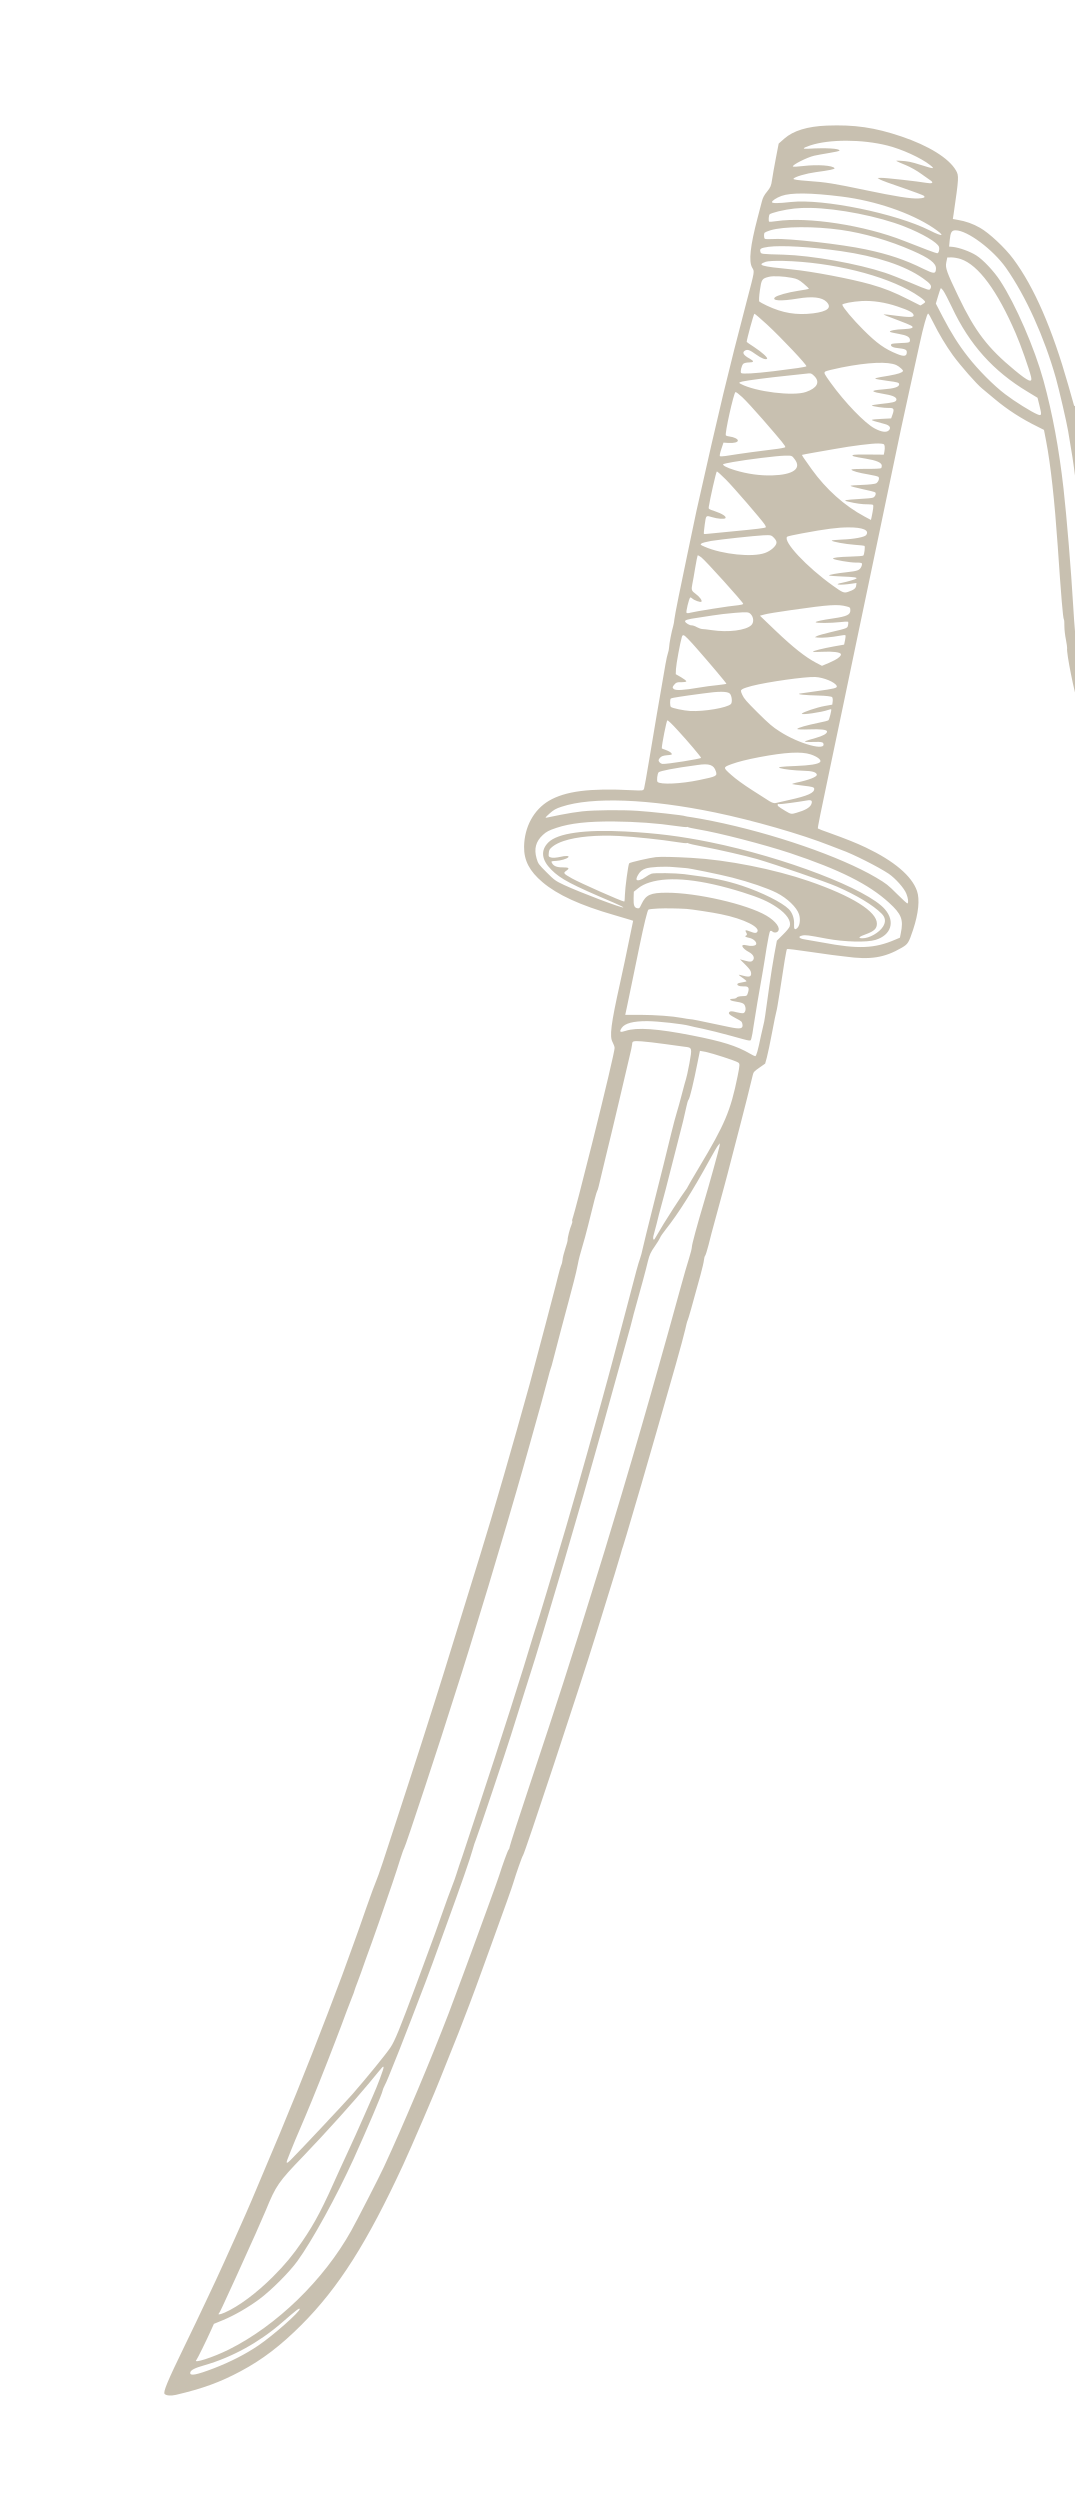
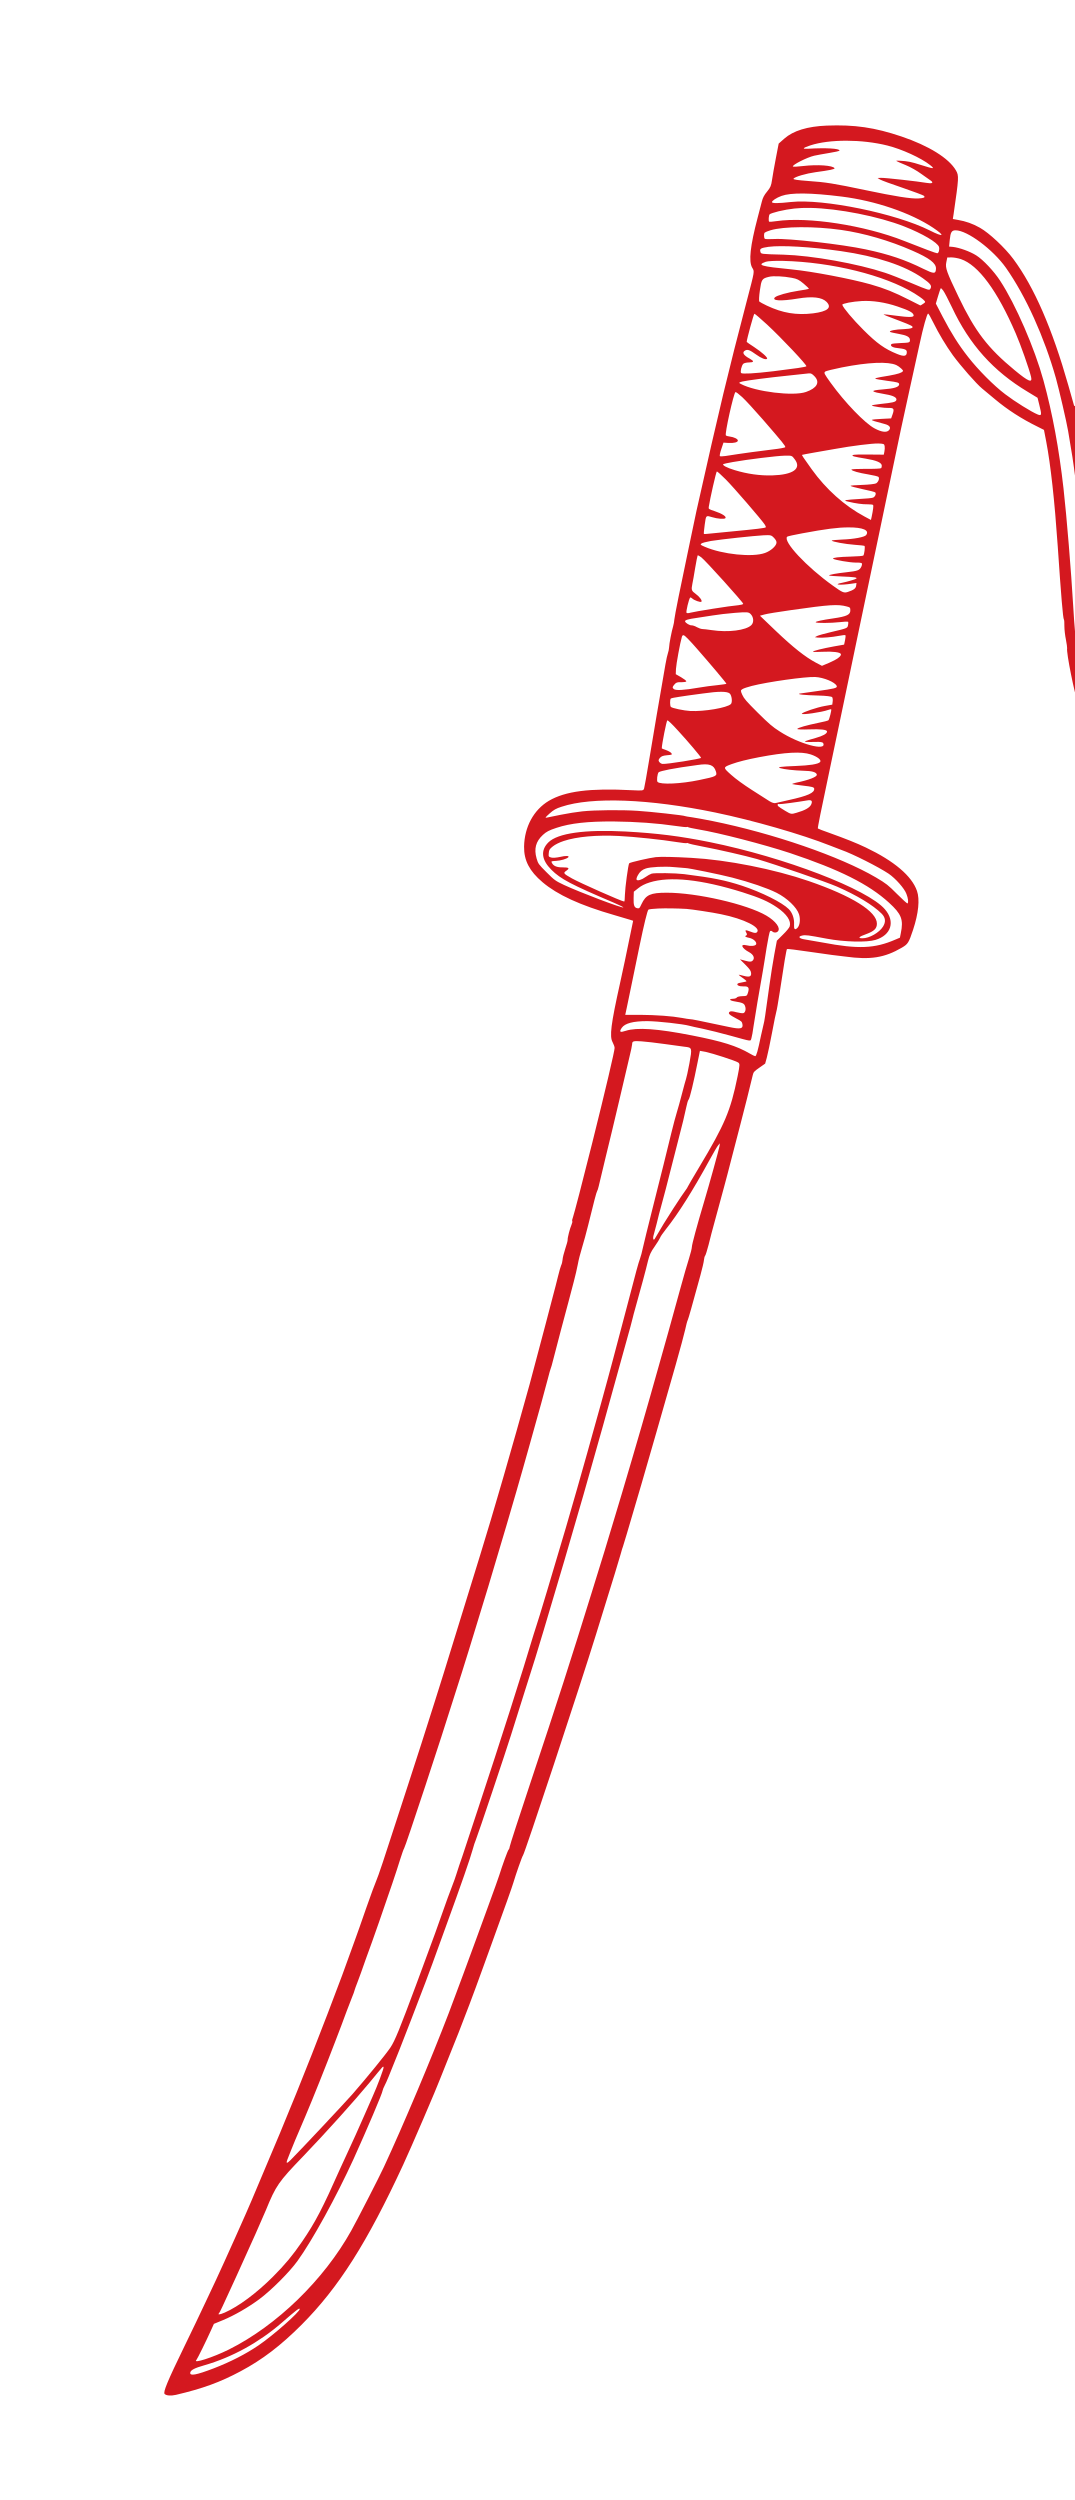
<svg xmlns="http://www.w3.org/2000/svg" version="1.0" viewBox="668 -635 1136 2642" preserveAspectRatio="xMidYMid meet">
  <g transform="rotate(-45, 1235.0, 688.5)">
-     <g transform="translate(0,1377) scale(0.1,-0.1)" fill="#c8c0b0" stroke="none">
+     <g transform="translate(0,1377) scale(0.1,-0.1)" fill="#d4181f" stroke="none">
      <path d="M22315 13273 c-71 -48 -157 -108 -190 -133 -52 -39 -68 -45 -125 -51 -47 -4 -79 -14 -115 -36 -27 -16 -95 -56 -150 -88 -269 -157 -395 -259 -415 -333 -13 -49 4 -37 -295 -212 -688 -403 -974 -578 -1940 -1190 -44 -28 -132 -86 -196 -128 -64 -42 -151 -99 -194 -127 -261 -169 -564 -371 -585 -390 -14 -13 -41 -31 -60 -42 -49 -26 -160 -101 -190 -129 -14 -12 -36 -27 -50 -33 -14 -6 -61 -36 -105 -67 -44 -32 -116 -82 -160 -113 -111 -77 -408 -288 -675 -479 -124 -89 -236 -167 -249 -174 -22 -12 -27 -8 -104 77 -300 333 -505 491 -700 542 -181 46 -378 -12 -528 -157 -105 -102 -143 -224 -128 -404 17 -206 108 -452 291 -783 36 -66 74 -135 82 -151 l16 -31 -178 -117 c-97 -65 -271 -178 -387 -252 -377 -240 -477 -318 -496 -385 -7 -23 -19 -49 -28 -58 -23 -23 -383 -246 -871 -539 -383 -230 -669 -397 -702 -413 -21 -9 -38 -21 -38 -26 0 -5 -15 -14 -32 -21 -39 -15 -129 -68 -143 -85 -5 -6 -43 -28 -84 -48 -41 -21 -87 -48 -102 -62 -16 -13 -38 -27 -50 -30 -12 -4 -60 -31 -108 -60 -47 -29 -129 -77 -181 -107 -52 -31 -174 -102 -270 -158 -153 -90 -374 -218 -565 -328 -144 -82 -766 -431 -880 -492 -44 -23 -138 -75 -210 -115 -234 -130 -676 -365 -1715 -912 -58 -31 -184 -96 -280 -146 -96 -49 -281 -145 -410 -212 -129 -67 -311 -160 -405 -207 -93 -47 -246 -125 -340 -173 -360 -185 -577 -293 -618 -308 -23 -8 -148 -66 -277 -128 -129 -63 -278 -134 -330 -158 -89 -42 -191 -89 -355 -166 -78 -36 -69 -32 -395 -178 -576 -257 -1083 -472 -1680 -712 -140 -56 -266 -108 -280 -114 -77 -33 -695 -269 -865 -330 -27 -10 -140 -50 -250 -90 -110 -40 -328 -117 -485 -171 -385 -133 -500 -181 -500 -207 0 -25 32 -62 78 -91 247 -153 425 -236 660 -307 249 -76 492 -108 802 -108 555 1 1102 123 1957 437 181 66 832 326 918 366 22 10 130 56 240 103 201 85 270 115 533 233 130 59 209 95 377 174 33 15 139 65 235 110 389 182 587 276 625 297 83 45 265 133 278 133 24 0 1688 837 2192 1103 638 336 705 372 788 418 38 22 70 39 73 39 3 0 128 68 604 328 208 114 779 430 1150 637 146 81 296 168 334 192 38 25 79 49 92 53 20 8 126 67 429 240 61 35 123 73 138 86 16 13 34 24 42 24 7 0 55 25 106 55 52 31 101 60 109 65 8 5 92 52 185 106 94 53 211 120 260 149 50 28 167 97 260 152 94 55 238 140 320 188 129 75 369 219 466 279 28 17 36 18 104 6 l74 -13 58 33 c32 18 134 85 228 149 93 64 177 119 186 123 10 4 86 58 171 120 233 173 367 268 376 268 5 0 69 -82 143 -182 74 -100 141 -189 149 -198 8 -9 47 -59 87 -111 162 -214 284 -303 490 -357 72 -19 88 -15 218 50 163 82 278 176 319 261 73 150 53 393 -58 707 -38 106 -82 209 -162 379 -30 62 -54 116 -54 121 0 6 137 97 547 364 76 49 340 222 588 384 247 162 486 318 530 347 149 97 669 437 765 500 52 34 154 100 225 147 136 88 332 217 570 373 310 204 453 296 725 470 157 100 349 223 427 273 156 101 287 175 295 166 3 -3 -9 -49 -28 -103 -43 -127 -79 -271 -99 -394 -21 -137 -38 -390 -30 -467 3 -36 10 -114 16 -175 15 -171 52 -345 113 -523 l24 -73 -69 -102 c-142 -209 -381 -507 -699 -872 -344 -394 -500 -578 -500 -592 0 -5 -21 -29 -46 -53 -25 -25 -65 -75 -89 -112 -25 -36 -49 -69 -55 -73 -38 -23 -292 -405 -331 -496 -90 -211 -22 -468 174 -657 51 -48 72 -62 96 -62 19 0 34 7 40 18 5 9 11 96 13 192 6 214 31 322 108 475 140 275 279 456 778 1013 140 156 282 327 439 528 198 254 267 338 278 336 24 -3 56 -280 56 -480 -1 -482 -132 -876 -463 -1389 -43 -67 -91 -136 -107 -154 -16 -17 -35 -43 -42 -57 -19 -39 -96 -147 -115 -163 -9 -7 -41 -52 -72 -99 -202 -307 -288 -564 -253 -755 24 -131 126 -280 246 -359 58 -39 113 -47 135 -21 11 13 10 29 -1 88 -8 40 -14 122 -13 182 1 181 39 324 151 555 74 156 81 167 147 270 27 41 54 80 61 85 12 10 71 96 201 295 35 52 67 100 72 105 17 20 90 152 140 255 314 645 368 1293 160 1950 l-34 105 109 195 c304 545 479 990 533 1355 22 147 14 377 -16 483 -23 84 -58 156 -105 222 l-32 46 41 30 c316 236 328 247 345 309 39 144 -18 388 -154 663 -132 266 -260 438 -476 638 -151 139 -288 212 -414 220 l-80 5 -130 -88z m353 -162 c189 -95 433 -340 575 -577 80 -133 159 -344 173 -464 8 -70 0 -62 -66 65 -52 101 -72 131 -130 195 -35 39 -35 38 14 -80 20 -48 42 -126 50 -180 9 -52 18 -107 21 -122 7 -41 -15 -34 -49 15 -48 69 -273 351 -302 377 l-27 25 7 -30 c4 -16 52 -121 107 -231 54 -111 99 -209 99 -218 0 -25 -16 -19 -61 21 -59 53 -157 188 -330 453 -192 294 -239 359 -367 506 -69 80 -99 120 -89 122 24 5 135 -56 215 -117 116 -89 167 -122 170 -112 11 32 -98 157 -217 251 -45 35 -81 68 -81 73 0 20 173 -36 240 -78 24 -15 84 -57 133 -92 49 -36 91 -62 95 -59 15 16 -78 121 -223 250 -49 43 -34 46 43 7z m-593 -162 c97 -46 242 -194 446 -456 219 -282 393 -635 449 -914 31 -157 7 -154 -45 4 -125 379 -558 1035 -825 1250 -104 83 -150 129 -143 140 7 12 67 0 118 -24z m-137 -93 c104 -65 177 -123 263 -212 206 -214 448 -576 563 -840 84 -193 129 -370 107 -413 -14 -25 -50 -46 -61 -34 -9 9 -67 137 -155 340 -178 411 -536 900 -807 1102 -32 24 -58 46 -58 49 0 13 45 52 60 52 9 0 48 -20 88 -44z m-203 -81 c128 -68 361 -299 531 -525 146 -194 283 -443 378 -688 72 -183 84 -272 42 -311 -42 -39 -55 -26 -96 94 -68 202 -148 364 -285 575 -139 215 -496 663 -604 759 -39 35 -71 68 -71 74 0 15 31 47 45 47 7 0 34 -11 60 -25z m-138 -109 c110 -84 319 -319 510 -574 228 -305 370 -586 409 -814 17 -98 13 -124 -18 -134 -26 -8 -24 -12 -109 196 -39 96 -90 213 -114 260 -136 272 -418 677 -624 895 -167 176 -163 172 -151 194 16 30 31 26 97 -23z m-131 -92 c19 -9 80 -64 136 -123 355 -373 652 -866 738 -1223 11 -46 20 -98 20 -117 0 -32 -1 -33 -32 -27 -17 3 -32 7 -34 9 -1 1 -20 58 -42 127 -54 166 -96 265 -172 402 -107 191 -340 534 -479 703 -208 253 -230 294 -135 249z m-89 -136 c39 -23 112 -103 163 -178 33 -48 39 -67 45 -133 4 -42 4 -77 0 -77 -3 0 -44 28 -91 63 -91 67 -197 127 -226 127 -52 0 15 -75 162 -180 127 -91 190 -170 190 -238 0 -87 -63 -82 -186 13 -140 110 -226 230 -288 403 -14 40 -26 79 -26 87 0 8 39 43 87 79 94 71 105 74 170 34z m-371 -343 c8 -208 -4 -605 -18 -605 -12 0 -100 66 -283 209 -159 125 -255 211 -255 228 0 16 58 53 85 53 10 0 34 -14 52 -32 39 -38 50 -32 35 21 -23 75 -13 109 28 96 27 -9 37 -31 50 -111 11 -68 31 -114 50 -114 16 0 11 87 -9 185 -11 50 -18 91 -17 93 17 17 263 158 268 153 4 -3 10 -83 14 -176z m-608 -242 c43 -27 224 -166 386 -298 82 -66 158 -128 170 -137 16 -13 21 -27 20 -64 -2 -87 -69 -107 -181 -53 -127 61 -375 377 -427 547 -9 26 -4 27 32 5z m-120 -114 c2 -46 -4 -190 -13 -319 -23 -322 -28 -373 -40 -377 -5 -1 -53 31 -105 73 -83 66 -273 211 -407 308 -23 17 -43 36 -43 41 0 6 29 25 64 42 l64 32 33 -38 c40 -45 77 -67 90 -54 12 12 -3 55 -31 91 -11 13 -20 30 -20 37 0 20 374 258 395 252 6 -2 11 -41 13 -88z m1611 -175 c87 -78 166 -186 226 -307 59 -119 72 -163 56 -187 -13 -20 -50 16 -143 138 -38 50 -72 92 -74 92 -5 0 9 -34 69 -165 25 -55 48 -110 51 -122 13 -43 -16 -33 -80 26 -63 60 -124 100 -124 83 0 -5 23 -41 50 -80 50 -71 61 -107 38 -130 -19 -19 -24 -16 -93 48 -35 33 -69 60 -75 60 -25 0 -20 -32 13 -72 53 -66 60 -84 41 -103 -31 -31 -55 -15 -86 59 -55 129 -72 230 -72 431 0 160 14 320 30 346 7 11 102 -53 173 -117z m1230 -173 c88 -88 136 -423 96 -657 -63 -360 -231 -804 -452 -1199 -61 -108 -246 -405 -303 -485 -145 -205 -186 -261 -309 -420 -171 -221 -423 -525 -526 -635 -11 -12 -49 -55 -85 -95 -36 -41 -83 -95 -106 -120 -78 -86 -210 -245 -228 -275 -11 -16 -27 -35 -36 -42 -22 -16 -150 -187 -150 -200 0 -6 -12 -23 -27 -39 -37 -40 -116 -172 -169 -282 -48 -101 -97 -262 -108 -357 -9 -73 -24 -135 -34 -135 -12 0 -53 67 -80 132 -22 52 -26 79 -26 154 0 91 0 92 57 209 107 220 253 418 563 766 235 264 616 713 800 944 263 330 478 642 657 956 175 307 361 777 422 1070 25 118 30 285 11 368 -17 76 -68 184 -111 238 l-26 31 56 46 c62 51 85 56 114 27z m-3579 -145 c0 -114 -33 -566 -46 -628 -3 -16 -9 -28 -13 -28 -11 0 -84 57 -281 220 -96 80 -187 155 -202 166 -16 12 -28 24 -28 28 0 3 34 31 76 63 81 61 77 61 111 -2 26 -50 74 -105 90 -105 23 0 11 57 -27 133 -30 59 -30 63 -13 75 70 52 319 209 326 205 4 -2 7 -59 7 -127z m184 77 c126 -88 375 -282 435 -340 54 -52 54 -52 47 -100 -16 -124 -127 -106 -289 47 -93 88 -175 196 -241 320 -41 76 -57 130 -40 130 4 0 43 -26 88 -57z m1521 -107 c237 -159 390 -300 424 -389 6 -16 11 -44 11 -64 0 -33 -1 -35 -27 -29 -27 7 -79 39 -190 120 -29 21 -53 34 -53 28 0 -5 34 -53 75 -107 66 -85 74 -100 62 -113 -21 -20 -68 4 -162 85 -107 91 -110 76 -14 -59 50 -69 62 -114 34 -124 -18 -7 -45 9 -143 89 -40 32 -75 57 -78 55 -6 -7 76 -116 110 -147 36 -34 33 -48 -18 -73 l-44 -21 -73 66 c-40 37 -77 67 -82 67 -7 0 11 -36 65 -127 28 -47 21 -78 -17 -78 -35 0 -67 41 -91 119 -35 111 -29 420 12 671 19 115 22 125 42 125 9 0 79 -42 157 -94z m1698 -79 c87 -175 37 -509 -145 -966 -46 -118 -166 -368 -210 -439 -37 -60 -55 -19 -73 173 -35 365 -6 584 129 967 97 275 116 316 166 349 l44 29 32 -31 c17 -17 43 -54 57 -82z m-367 -105 c-3 -21 -30 -106 -59 -188 -148 -409 -169 -787 -66 -1198 l29 -119 -41 -68 c-56 -94 -65 -100 -83 -57 -27 63 -75 271 -91 393 -21 149 -20 386 1 555 19 161 53 309 111 493 l47 148 70 38 c39 21 75 39 80 40 5 0 6 -16 2 -37z m-3607 -134 c95 -69 359 -282 436 -351 56 -51 60 -57 59 -97 -1 -29 -7 -48 -20 -57 -28 -21 -103 -16 -160 11 -127 59 -330 308 -404 496 -19 48 -19 50 -2 50 10 0 51 -24 91 -52z m-194 -50 c8 -51 -23 -650 -34 -661 -4 -4 -25 8 -47 26 -57 50 -380 284 -414 302 -17 9 -30 21 -30 28 0 12 122 87 141 87 5 0 9 -10 9 -22 0 -28 31 -93 44 -93 16 0 24 49 16 101 -9 55 -4 64 50 100 19 12 82 56 140 98 58 41 108 75 112 75 4 1 10 -18 13 -41z m1632 -65 c60 -43 142 -100 182 -128 142 -98 318 -235 360 -280 39 -42 41 -47 27 -67 -8 -11 -27 -29 -43 -39 l-27 -18 -112 114 c-61 63 -116 115 -123 115 -16 0 -5 -19 69 -122 68 -94 90 -149 70 -173 -7 -8 -18 -15 -25 -15 -7 0 -62 50 -121 111 -60 60 -110 106 -112 100 -5 -15 31 -79 92 -164 31 -43 56 -85 56 -92 0 -20 -38 -38 -66 -31 -13 4 -65 45 -115 92 -50 47 -93 84 -95 81 -3 -3 26 -54 65 -114 39 -59 71 -113 71 -120 0 -18 -32 -32 -55 -23 -11 4 -61 45 -110 90 -50 45 -99 86 -109 92 -17 9 -17 6 4 -28 39 -64 86 -127 124 -163 20 -19 36 -40 36 -45 0 -10 -35 -37 -101 -80 l-27 -17 -22 73 c-70 230 -84 492 -42 748 25 153 31 180 36 180 2 0 53 -35 113 -77z m-2116 -356 c31 -23 92 -67 135 -99 44 -31 127 -97 187 -148 97 -83 107 -94 107 -125 0 -46 -37 -88 -77 -88 -79 0 -230 117 -335 260 -25 34 -53 69 -62 78 -8 9 -20 33 -26 54 -5 21 -17 44 -24 51 -17 13 -30 65 -21 80 7 12 38 -4 116 -63z m-231 -225 c-14 -217 -37 -482 -42 -487 -1 -2 -37 24 -79 58 -41 34 -110 87 -153 117 -139 98 -201 154 -201 181 0 20 5 24 36 27 31 3 42 -2 72 -35 20 -20 39 -34 44 -30 4 5 0 36 -9 70 l-17 62 41 38 c36 33 232 168 283 195 15 8 22 7 28 -4 5 -9 4 -95 -3 -192z m1648 71 c210 -144 311 -222 391 -302 109 -108 137 -180 74 -189 -26 -4 -122 61 -216 149 -43 39 -80 70 -82 67 -8 -8 75 -128 139 -202 36 -41 66 -79 66 -83 0 -11 -66 -63 -81 -63 -6 0 -51 38 -99 84 -95 90 -150 133 -150 118 0 -19 98 -156 139 -197 23 -21 41 -44 41 -51 0 -7 -14 -17 -31 -23 -38 -13 -58 -4 -149 69 -83 67 -150 113 -156 108 -2 -3 39 -51 91 -107 85 -92 107 -121 90 -121 -11 0 -91 44 -133 72 -94 64 -42 0 61 -76 l40 -30 -22 -17 c-23 -19 -50 -15 -110 15 -38 20 -44 34 -64 156 -57 340 -44 710 24 710 6 0 68 -39 137 -87z m-3841 -245 c303 -152 714 -596 1105 -1191 227 -346 482 -807 612 -1107 20 -47 43 -98 51 -115 55 -113 151 -406 176 -532 16 -87 8 -227 -18 -283 -20 -46 -47 -80 -63 -80 -5 0 -8 66 -8 148 0 137 -2 156 -34 282 -110 423 -439 1099 -801 1645 -44 66 -99 146 -123 178 -24 31 -44 60 -44 62 0 11 -225 292 -316 395 -112 128 -311 323 -417 409 -43 35 -127 96 -186 135 -60 39 -117 77 -127 84 -16 11 -8 12 53 9 56 -3 86 -11 140 -39z m1701 -58 c37 -27 72 -53 77 -57 6 -5 62 -48 126 -96 135 -101 199 -166 199 -201 0 -30 -45 -86 -70 -86 -56 0 -256 142 -355 251 -45 50 -115 157 -115 176 0 15 47 63 62 63 5 0 39 -22 76 -50z m1484 -188 c333 -250 394 -304 443 -389 18 -31 18 -33 0 -53 -33 -36 -71 -24 -190 65 -95 71 -154 109 -160 103 -8 -8 108 -122 181 -180 35 -27 64 -54 64 -59 0 -5 -11 -16 -24 -24 -29 -19 -24 -22 -181 75 -60 38 -121 71 -134 75 l-24 7 19 -25 c28 -35 109 -103 171 -145 29 -19 53 -39 53 -43 0 -5 -18 -21 -40 -35 l-40 -26 -87 61 c-104 72 -192 125 -199 119 -2 -3 30 -35 72 -73 80 -72 130 -137 119 -154 -11 -19 -68 -11 -150 22 l-79 32 -22 70 c-37 121 -56 284 -62 534 l-5 234 42 -24 c23 -12 128 -88 233 -167z m-3380 126 c139 -70 281 -184 474 -379 170 -174 313 -339 434 -502 35 -48 68 -87 72 -87 4 0 8 -4 8 -10 0 -5 27 -47 59 -92 131 -183 380 -607 509 -863 246 -493 356 -821 369 -1111 8 -179 -16 -235 -141 -317 l-39 -26 -49 20 c-221 87 -350 206 -563 519 -44 63 -94 135 -112 159 -37 50 -32 76 10 48 31 -20 46 -40 160 -207 106 -155 270 -328 355 -373 153 -82 286 -12 299 157 23 278 -362 1141 -806 1811 -178 268 -327 460 -552 711 -287 319 -519 494 -657 494 -119 0 -182 -78 -182 -227 0 -138 37 -258 220 -711 23 -57 39 -106 37 -108 -11 -11 -214 440 -276 611 -34 95 -36 107 -36 225 0 120 1 127 29 178 52 93 121 133 223 129 50 -2 79 -11 155 -49z m1634 -184 c-6 -150 -24 -365 -31 -373 -8 -7 -306 209 -333 242 -8 9 -12 26 -10 39 2 18 10 24 34 26 24 2 41 -6 75 -34 40 -34 44 -35 47 -16 2 11 -6 40 -17 63 -12 23 -20 44 -18 45 28 28 243 172 250 167 6 -4 8 -59 3 -159z m-1679 32 c129 -64 294 -202 451 -376 107 -118 297 -353 386 -477 33 -46 63 -83 68 -83 4 0 8 -5 8 -10 0 -6 37 -66 83 -133 103 -151 252 -390 313 -499 101 -185 344 -683 392 -804 83 -211 132 -409 132 -536 0 -60 -29 -95 -87 -108 -73 -17 -189 15 -240 66 -38 38 -17 40 58 4 82 -38 122 -39 159 -2 91 91 21 392 -191 827 -169 347 -451 769 -703 1050 -126 141 -216 235 -261 272 -48 39 -230 153 -245 153 -14 0 -216 -154 -267 -203 -29 -28 -54 -49 -56 -46 -19 22 -192 472 -218 564 -28 101 -27 107 16 99 46 -8 45 5 -4 54 -43 42 -57 77 -46 112 6 20 8 19 47 -16 37 -33 93 -64 117 -64 24 0 -5 32 -58 64 -31 20 -64 47 -71 62 -14 25 -13 28 15 51 25 22 36 25 80 20 31 -3 81 -20 122 -41z m1324 -254 c83 -57 113 -79 245 -179 100 -74 122 -120 89 -183 -24 -47 -32 -45 -190 59 -164 107 -325 254 -325 297 0 16 60 64 81 64 8 0 53 -26 100 -58z m1239 8 c149 -88 474 -333 542 -408 60 -66 110 -187 94 -227 -8 -23 -36 -6 -191 112 -72 54 -137 103 -144 108 -28 16 29 -53 125 -154 58 -61 94 -107 92 -117 -2 -9 -15 -26 -29 -36 l-26 -20 -66 46 c-68 48 -212 119 -229 114 -18 -6 160 -139 225 -169 15 -7 27 -15 27 -18 0 -8 -88 -61 -102 -61 -7 0 -48 24 -92 54 -108 71 -193 119 -206 114 -6 -2 32 -43 85 -92 90 -83 132 -136 118 -150 -16 -16 -64 -2 -133 37 -42 24 -84 46 -94 50 -17 7 -17 6 -5 -10 8 -10 38 -40 68 -68 39 -37 53 -56 48 -68 -34 -90 -186 174 -237 413 -20 89 -23 136 -24 305 0 171 2 207 18 249 17 44 20 47 45 41 14 -3 55 -24 91 -45z m-732 -435 c64 -30 148 -80 257 -154 232 -158 359 -272 405 -364 35 -70 40 -127 12 -127 -31 0 -102 52 -212 154 -112 104 -149 132 -131 99 20 -38 88 -123 153 -192 65 -67 87 -108 73 -130 -12 -21 -101 18 -217 95 -21 13 -38 21 -38 18 0 -3 32 -46 71 -95 59 -74 69 -92 59 -104 -28 -34 -102 -6 -275 105 -55 35 -109 69 -121 76 -13 8 -25 30 -32 61 -5 26 -27 122 -47 213 -22 100 -39 206 -42 268 -7 119 -6 119 85 77z m5176 -62 c97 -297 131 -737 81 -1057 -59 -377 -214 -754 -469 -1135 -75 -112 -136 -207 -136 -212 0 -4 -13 -23 -29 -41 -93 -108 -272 -427 -329 -588 -39 -112 -50 -169 -62 -328 -5 -73 -12 -138 -15 -143 -21 -33 -97 84 -121 186 -48 207 62 476 354 866 35 46 68 95 73 109 6 14 16 30 23 35 25 20 181 255 250 378 329 590 423 1157 286 1725 l-30 123 46 65 c25 35 49 64 54 64 5 0 15 -21 24 -47z m-6599 -76 c47 -23 156 -122 220 -199 38 -46 74 -87 79 -93 21 -19 213 -310 279 -422 97 -164 184 -342 218 -445 39 -119 42 -259 7 -328 -25 -49 -77 -90 -114 -90 -38 0 -37 18 2 52 45 40 74 99 74 153 0 100 -75 325 -175 525 -84 165 -155 273 -346 519 -57 73 -211 231 -239 246 -14 7 -45 16 -70 20 -52 8 -93 31 -87 48 2 7 21 17 43 23 40 12 73 9 109 -9z m-75 -133 c200 -105 409 -364 621 -769 87 -167 124 -262 144 -370 23 -121 6 -208 -47 -236 -13 -7 -61 -12 -112 -11 l-91 0 -121 -83 c-67 -46 -189 -135 -271 -197 -273 -207 -302 -228 -325 -241 -13 -7 -63 -39 -113 -71 -135 -89 -187 -118 -195 -109 -4 4 -13 31 -20 58 -42 158 -113 295 -297 569 -208 310 -351 474 -461 530 -58 29 -59 42 -7 52 58 10 135 -35 240 -140 78 -79 247 -290 281 -351 6 -11 40 -66 77 -121 36 -56 107 -173 156 -260 120 -211 104 -191 138 -174 15 8 62 40 103 72 73 54 334 241 482 343 39 28 132 94 205 148 74 53 140 97 148 97 8 0 15 -8 15 -18 0 -23 19 -42 41 -42 48 0 62 91 33 204 -60 230 -348 691 -574 916 -121 121 -170 140 -273 103 -47 -17 -49 -17 -62 0 -19 27 -8 51 47 103 l50 47 60 -7 c40 -4 82 -18 128 -42z m-131 -259 c59 -54 144 -142 209 -215 33 -38 170 -223 217 -296 139 -209 203 -404 134 -404 -15 0 -26 13 -42 50 -25 56 -32 61 -41 25 -4 -16 -11 -22 -21 -19 -20 8 -19 -5 5 -41 25 -37 26 -90 3 -99 -18 -7 -55 23 -81 67 -36 60 -56 11 -30 -74 15 -51 -1 -89 -37 -89 -19 0 -31 11 -55 53 l-30 52 0 -81 c0 -66 -4 -86 -19 -105 -25 -30 -46 -20 -80 40 -13 23 -25 41 -26 39 -2 -2 1 -25 6 -52 5 -27 7 -51 5 -54 -3 -2 -20 8 -39 22 -19 14 -39 26 -45 26 -23 0 -11 -33 22 -64 40 -36 36 -55 -16 -82 -30 -15 -31 -15 -67 19 -20 19 -42 32 -49 30 -7 -3 -24 5 -38 18 -36 34 -41 15 -8 -31 49 -68 56 -86 43 -112 -13 -30 -43 -50 -64 -42 -9 4 -30 31 -47 60 -20 36 -36 54 -49 54 -24 0 -24 -18 1 -99 19 -59 19 -66 5 -88 -29 -43 -54 -27 -122 77 -184 283 -219 336 -233 350 -8 9 -32 41 -52 71 -59 86 -169 213 -289 335 l-111 111 74 48 c40 27 145 96 233 153 88 58 230 151 316 208 187 123 320 204 336 204 6 0 43 -29 82 -65z m1683 -123 c3 -8 159 -127 236 -181 40 -28 41 -45 3 -61 -35 -14 -91 1 -175 48 -48 26 -51 29 -68 97 -10 39 -18 78 -18 88 0 17 16 24 22 9z m-2801 -744 c30 -34 100 -123 156 -197 56 -75 112 -149 126 -166 51 -63 50 -64 -88 -160 -69 -47 -134 -89 -143 -92 -9 -4 -71 -39 -137 -78 -66 -39 -147 -85 -180 -102 -33 -17 -121 -68 -195 -113 -177 -108 -361 -219 -715 -430 -159 -95 -319 -192 -355 -215 -36 -24 -83 -51 -105 -61 -44 -20 -124 -66 -415 -237 -180 -105 -470 -274 -548 -319 -18 -10 -93 -53 -165 -95 -73 -42 -181 -104 -242 -138 -60 -34 -184 -103 -275 -155 -91 -51 -181 -102 -200 -113 -174 -98 -492 -275 -715 -397 -383 -209 -942 -510 -948 -510 -2 0 -44 -22 -93 -48 -352 -191 -1041 -547 -1709 -883 -242 -122 -456 -229 -475 -239 -19 -10 -64 -32 -100 -49 -36 -18 -76 -38 -90 -46 -14 -8 -70 -35 -125 -59 -55 -24 -165 -75 -245 -114 -151 -73 -212 -102 -745 -347 -461 -211 -586 -264 -668 -280 -84 -17 -402 -49 -632 -65 -135 -8 -806 -30 -957 -30 -54 0 -61 9 -20 27 15 6 54 24 87 38 59 26 130 55 375 153 176 71 522 219 785 337 151 67 166 74 307 139 42 19 105 47 140 62 35 14 68 30 73 34 6 4 42 21 81 38 39 17 146 67 238 112 92 44 169 80 171 80 4 0 354 170 590 286 83 41 192 96 244 124 52 27 100 50 106 50 18 0 1137 564 1505 758 47 24 155 81 240 124 85 44 187 97 225 118 39 21 111 59 160 85 50 26 155 82 235 125 80 42 179 95 220 117 250 133 952 516 1150 628 41 23 131 74 200 112 341 191 554 312 643 365 54 32 100 58 103 58 4 0 43 22 88 49 44 27 167 98 271 159 105 60 231 133 280 162 50 29 133 78 185 108 52 30 124 75 159 99 35 25 105 66 156 93 51 27 146 81 212 121 214 130 315 189 324 189 5 0 26 11 47 24 20 13 141 87 267 164 127 76 363 222 525 322 162 101 342 212 400 248 58 35 112 70 120 78 23 23 34 17 91 -48z m402 -560 c41 -64 153 -282 162 -319 6 -24 -2 -31 -107 -101 -311 -206 -455 -264 -966 -392 -123 -31 -227 -58 -232 -61 -4 -3 -24 -7 -44 -10 -21 -2 -121 -22 -224 -44 -159 -35 -224 -50 -366 -88 -29 -8 -14 20 20 37 17 9 64 36 105 61 41 26 128 77 194 114 66 37 197 114 290 170 94 56 215 128 270 160 168 98 287 171 344 209 29 20 60 36 69 36 17 0 169 93 342 209 58 39 106 71 107 71 0 0 17 -24 36 -52z m-601 -806 c-24 -18 -361 -209 -537 -304 -226 -122 -401 -223 -422 -242 -12 -12 -61 -41 -109 -66 -49 -25 -174 -94 -279 -154 -236 -135 -637 -361 -780 -440 -44 -25 -78 -44 -270 -151 -324 -181 -910 -501 -1190 -650 -49 -26 -112 -60 -140 -75 -70 -39 -150 -81 -560 -297 -670 -353 -1060 -554 -1880 -964 -340 -170 -626 -316 -635 -324 -9 -8 -24 -15 -33 -15 -13 0 -161 -69 -262 -122 -16 -9 -158 -76 -315 -149 -157 -72 -307 -143 -335 -156 -74 -36 -588 -271 -756 -347 -477 -213 -1175 -497 -1634 -665 -102 -38 -603 -199 -720 -232 -572 -163 -1265 -153 -1802 26 -179 60 -383 165 -321 165 13 0 227 73 337 115 l63 24 96 -40 c118 -49 280 -93 427 -115 155 -23 427 -23 570 0 264 42 776 191 1185 344 323 122 705 275 727 294 7 5 31 16 55 23 44 14 77 28 378 157 161 70 484 213 605 268 28 13 68 31 90 40 22 9 108 49 190 87 83 39 249 117 370 173 442 206 704 333 784 379 36 21 82 44 101 51 37 14 895 441 1045 520 50 26 205 107 345 180 405 210 474 246 675 355 534 288 839 455 1315 718 334 185 974 545 1345 757 99 56 216 123 260 147 44 25 85 49 90 53 6 4 46 28 90 52 164 92 372 211 442 255 60 36 89 47 160 59 49 9 96 20 106 25 10 6 57 14 105 20 206 23 498 89 847 192 83 24 161 45 175 45 l25 2 -23 -18z m-9394 -4373 c-4 -11 -191 -96 -303 -138 -27 -11 -115 -45 -195 -76 -136 -53 -298 -115 -450 -170 -36 -13 -94 -35 -130 -48 -435 -168 -592 -217 -831 -262 -174 -33 -304 -45 -485 -45 -243 0 -476 34 -626 92 -53 21 -74 38 -48 38 11 0 72 22 415 150 335 125 624 236 705 270 260 109 304 117 680 124 352 7 795 31 1050 55 236 23 222 23 218 10z m-3567 -888 c265 -147 580 -239 899 -261 199 -14 242 -19 235 -31 -15 -23 -394 0 -582 36 -157 30 -332 86 -503 162 -184 82 -242 122 -208 145 22 15 68 0 159 -51z" />
    </g>
  </g>
</svg>
